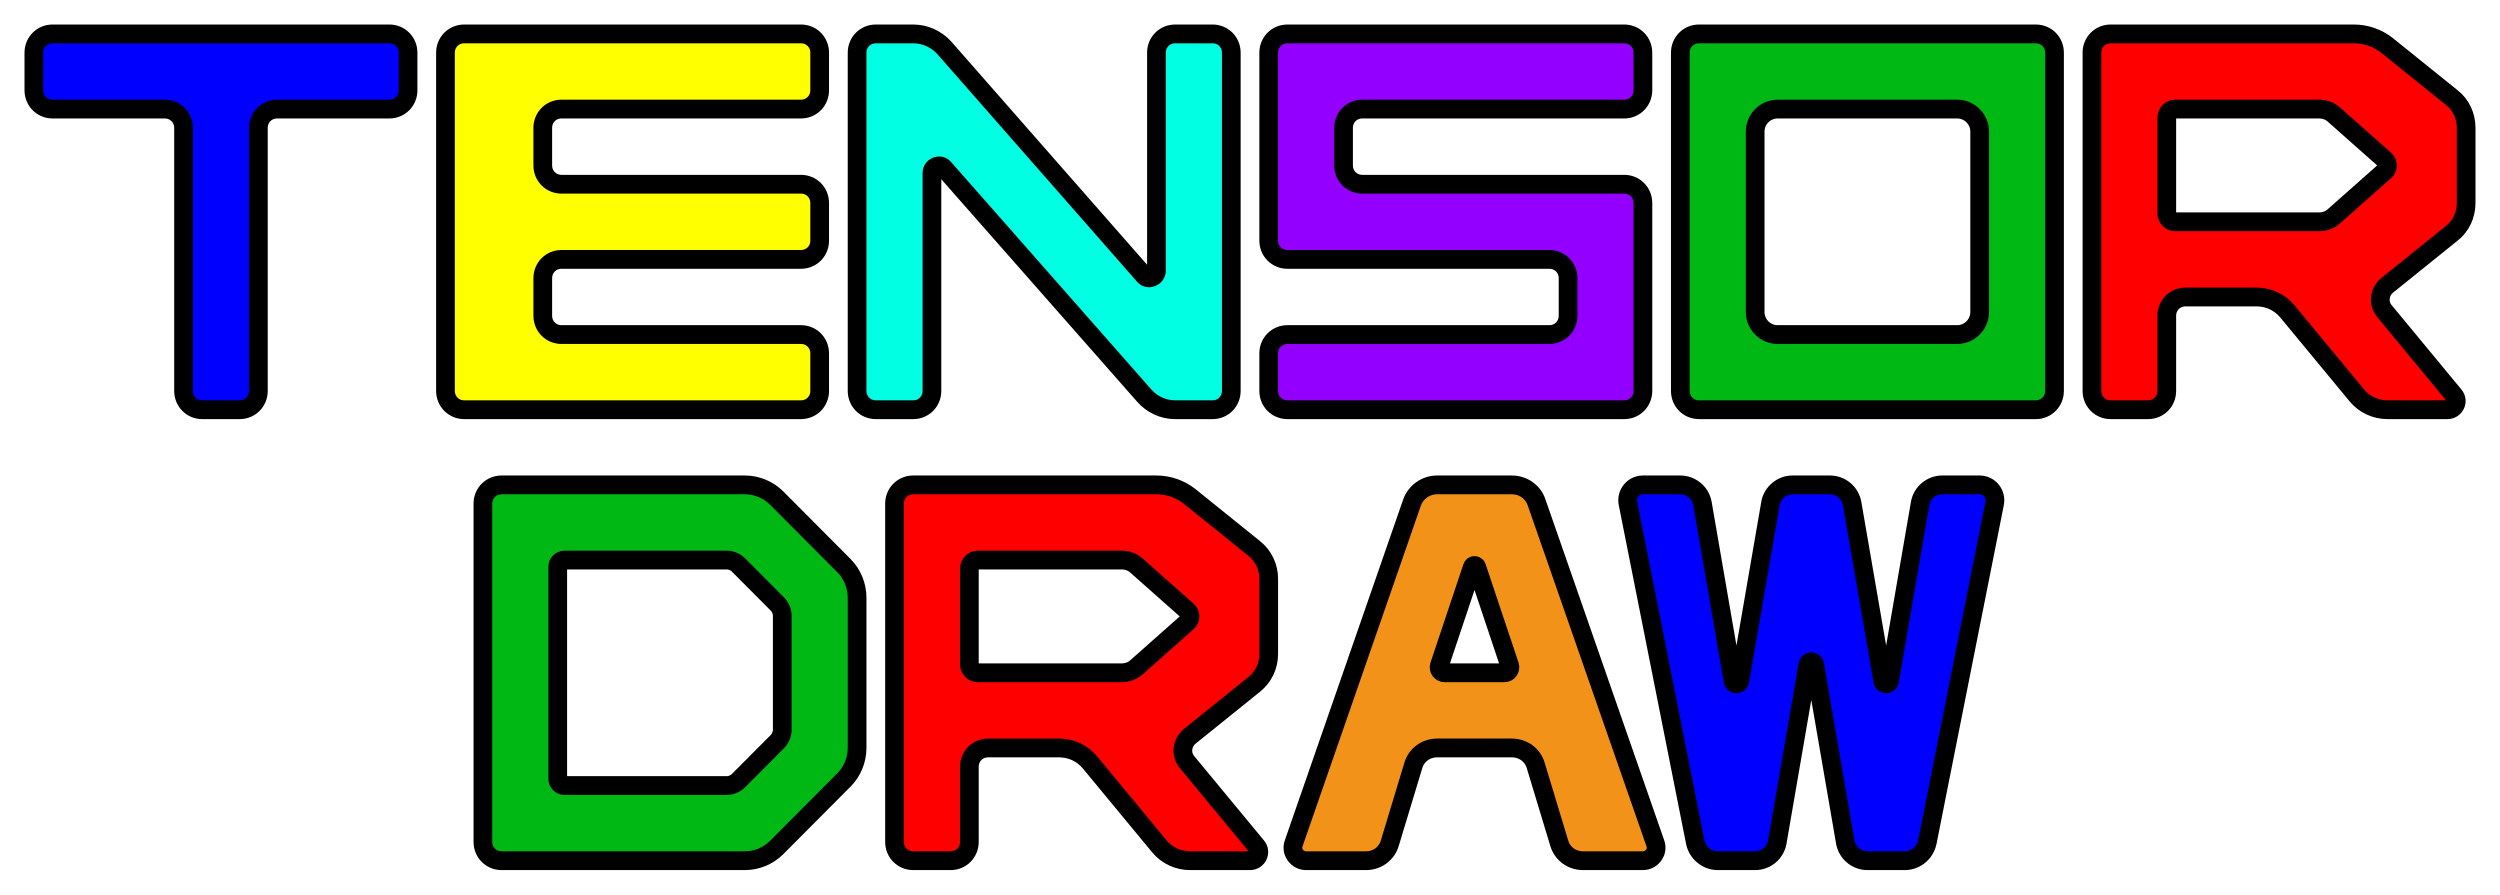
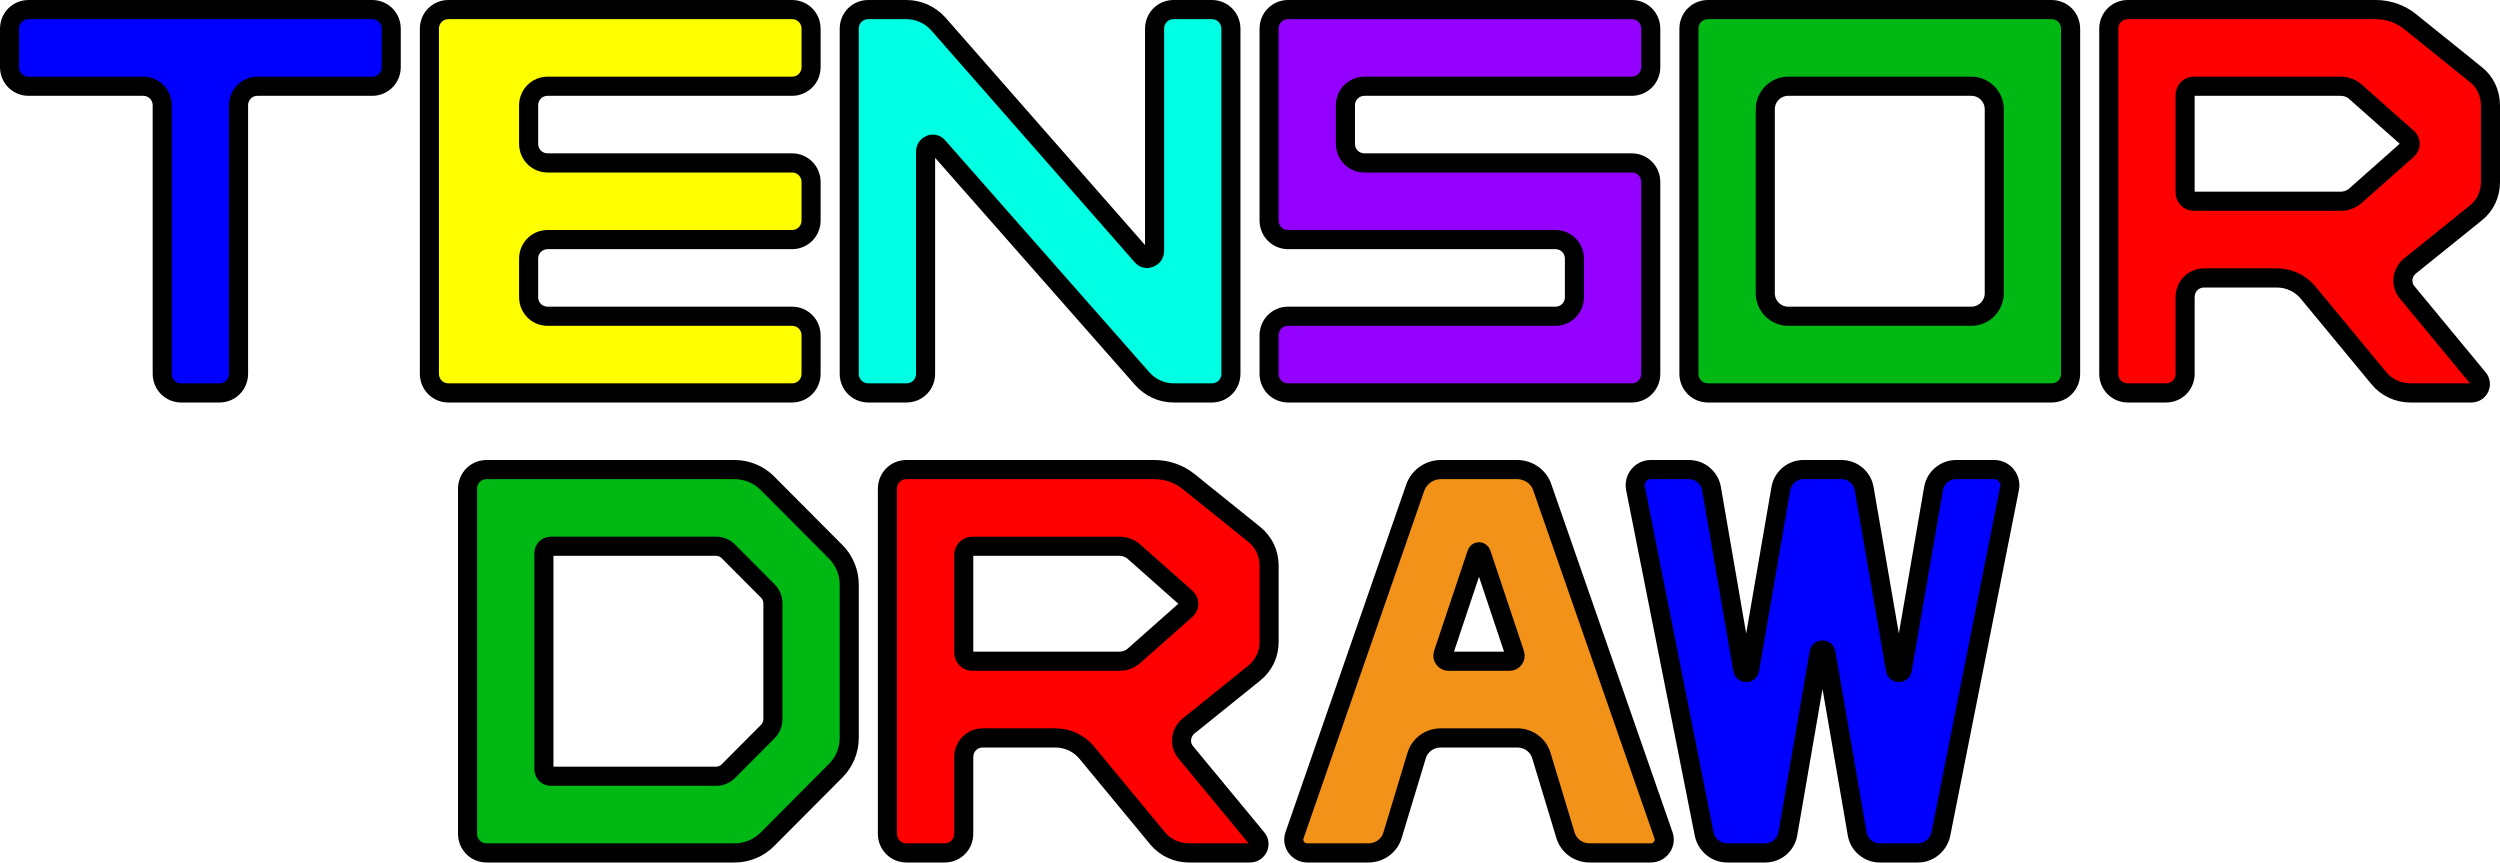
- <svg xmlns="http://www.w3.org/2000/svg" width="408" height="146" viewBox="0 0 408 146">
-   <path fill-rule="nonzero" fill="rgb(0%, 0%, 100%)" fill-opacity="1" stroke-width="0.05" stroke-linecap="butt" stroke-linejoin="miter" stroke="rgb(0%, 0%, 0%)" stroke-opacity="1" stroke-miterlimit="10" d="M -0.1 0.05 C -0.1 0.022 -0.078 -0 -0.05 -0 L 0.05 -0 C 0.078 -0 0.1 0.022 0.1 0.05 L 0.1 0.75 C 0.1 0.778 0.122 0.8 0.15 0.8 L 0.45 0.8 C 0.478 0.8 0.5 0.822 0.5 0.85 L 0.5 0.95 C 0.5 0.978 0.478 1 0.45 1 L -0.45 1 C -0.478 1 -0.5 0.978 -0.5 0.95 L -0.5 0.85 C -0.5 0.822 -0.478 0.8 -0.45 0.8 L -0.15 0.8 C -0.122 0.8 -0.1 0.778 -0.1 0.75 Z M -0.1 0.05 " transform="matrix(61.0687, 0, 0, -61.33333, 36.06107, 66.86667)" />
-   <path fill-rule="nonzero" fill="rgb(100%, 100%, 0%)" fill-opacity="1" stroke-width="0.05" stroke-linecap="butt" stroke-linejoin="miter" stroke="rgb(0%, 0%, 0%)" stroke-opacity="1" stroke-miterlimit="10" d="M -0.5 0.05 C -0.5 0.022 -0.478 -0 -0.45 -0 L 0.45 -0 C 0.478 -0 0.5 0.022 0.5 0.05 L 0.5 0.15 C 0.5 0.178 0.478 0.2 0.45 0.2 L -0.19 0.2 C -0.218 0.2 -0.24 0.222 -0.24 0.25 L -0.24 0.35 C -0.24 0.378 -0.218 0.4 -0.19 0.4 L 0.45 0.4 C 0.478 0.4 0.5 0.422 0.5 0.45 L 0.5 0.55 C 0.5 0.578 0.478 0.6 0.45 0.6 L -0.19 0.6 C -0.218 0.6 -0.24 0.622 -0.24 0.65 L -0.24 0.75 C -0.24 0.778 -0.218 0.8 -0.19 0.8 L 0.45 0.8 C 0.478 0.8 0.5 0.822 0.5 0.85 L 0.5 0.95 C 0.5 0.978 0.478 1 0.45 1 L -0.45 1 C -0.478 1 -0.5 0.978 -0.5 0.95 Z M -0.5 0.05 " transform="matrix(61.0687, 0, 0, -61.33333, 103.2366, 66.86667)" />
-   <path fill-rule="nonzero" fill="rgb(0%, 100%, 89%)" fill-opacity="1" stroke-width="0.05" stroke-linecap="butt" stroke-linejoin="miter" stroke="rgb(0%, 0%, 0%)" stroke-opacity="1" stroke-miterlimit="10" d="M -0.5 0.05 C -0.5 0.022 -0.478 -0 -0.45 -0 L -0.35 -0 C -0.322 -0 -0.3 0.022 -0.3 0.05 L -0.3 0.63 C -0.3 0.647 -0.278 0.656 -0.267 0.642 L 0.267 0.038 C 0.288 0.014 0.318 -0 0.35 -0 L 0.45 -0 C 0.478 -0 0.5 0.022 0.5 0.05 L 0.5 0.95 C 0.5 0.978 0.478 1 0.45 1 L 0.35 1 C 0.322 1 0.3 0.978 0.3 0.95 L 0.3 0.37 C 0.3 0.353 0.278 0.344 0.267 0.357 L -0.267 0.963 C -0.288 0.986 -0.318 1 -0.35 1 L -0.45 1 C -0.478 1 -0.5 0.978 -0.5 0.95 Z M -0.5 0.05 " transform="matrix(61.0687, 0, 0, -61.33333, 170.4122, 66.86667)" />
-   <path fill-rule="nonzero" fill="rgb(58%, 0%, 100%)" fill-opacity="1" stroke-width="0.05" stroke-linecap="butt" stroke-linejoin="miter" stroke="rgb(0%, 0%, 0%)" stroke-opacity="1" stroke-miterlimit="10" d="M -0.5 0.05 C -0.5 0.022 -0.478 -0 -0.45 -0 L 0.45 -0 C 0.478 -0 0.5 0.022 0.5 0.05 L 0.5 0.55 C 0.5 0.578 0.478 0.6 0.45 0.6 L -0.25 0.6 C -0.278 0.6 -0.3 0.622 -0.3 0.65 L -0.3 0.75 C -0.3 0.778 -0.278 0.8 -0.25 0.8 L 0.45 0.8 C 0.478 0.8 0.5 0.822 0.5 0.85 L 0.5 0.95 C 0.5 0.978 0.478 1 0.45 1 L -0.45 1 C -0.478 1 -0.5 0.978 -0.5 0.95 L -0.5 0.45 C -0.5 0.422 -0.478 0.4 -0.45 0.4 L 0.25 0.4 C 0.278 0.4 0.3 0.378 0.3 0.35 L 0.3 0.25 C 0.3 0.222 0.278 0.2 0.25 0.2 L -0.45 0.2 C -0.478 0.2 -0.5 0.178 -0.5 0.15 Z M -0.5 0.05 " transform="matrix(61.0687, 0, 0, -61.33333, 237.5878, 66.86667)" />
-   <path fill-rule="evenodd" fill="rgb(0%, 72%, 8%)" fill-opacity="1" stroke-width="0.05" stroke-linecap="butt" stroke-linejoin="miter" stroke="rgb(0%, 0%, 0%)" stroke-opacity="1" stroke-miterlimit="10" d="M -0.5 0.05 C -0.5 0.022 -0.478 -0 -0.45 -0 L 0.45 -0 C 0.478 -0 0.5 0.022 0.5 0.05 L 0.5 0.95 C 0.5 0.978 0.478 1 0.45 1 L -0.45 1 C -0.478 1 -0.5 0.978 -0.5 0.95 Z M -0.3 0.26 C -0.3 0.227 -0.273 0.2 -0.24 0.2 L 0.24 0.2 C 0.273 0.2 0.3 0.227 0.3 0.26 L 0.3 0.74 C 0.3 0.773 0.273 0.8 0.24 0.8 L -0.24 0.8 C -0.273 0.8 -0.3 0.773 -0.3 0.74 Z M -0.3 0.26 " transform="matrix(61.0687, 0, 0, -61.33333, 304.7634, 66.86667)" />
-   <path fill-rule="evenodd" fill="rgb(100%, 0%, 0%)" fill-opacity="1" stroke-width="0.05" stroke-linecap="butt" stroke-linejoin="miter" stroke="rgb(0%, 0%, 0%)" stroke-opacity="1" stroke-miterlimit="10" d="M -0.5 0.05 C -0.5 0.022 -0.478 -0 -0.45 -0 L -0.35 -0 C -0.322 -0 -0.3 0.022 -0.3 0.05 L -0.3 0.25 C -0.3 0.278 -0.278 0.3 -0.25 0.3 L -0.06 0.3 C -0.028 0.3 0.002 0.286 0.022 0.262 L 0.208 0.038 C 0.228 0.014 0.258 -0 0.29 -0 L 0.45 -0 C 0.47 -0 0.481 0.023 0.468 0.038 L 0.282 0.262 C 0.264 0.283 0.268 0.314 0.289 0.331 L 0.461 0.469 C 0.486 0.488 0.5 0.518 0.5 0.55 L 0.5 0.75 C 0.5 0.782 0.486 0.812 0.461 0.831 L 0.289 0.969 C 0.264 0.989 0.232 1 0.2 1 L -0.45 1 C -0.478 1 -0.5 0.978 -0.5 0.95 Z M -0.3 0.523 C -0.3 0.51 -0.29 0.5 -0.277 0.5 L 0.107 0.5 C 0.122 0.5 0.136 0.505 0.147 0.515 L 0.283 0.635 C 0.292 0.643 0.292 0.657 0.283 0.665 L 0.147 0.785 C 0.136 0.795 0.122 0.8 0.107 0.8 L -0.277 0.8 C -0.29 0.8 -0.3 0.79 -0.3 0.777 Z M -0.3 0.523 " transform="matrix(61.0687, 0, 0, -61.33333, 371.9389, 66.86667)" />
-   <path fill-rule="evenodd" fill="rgb(0%, 72%, 8%)" fill-opacity="1" stroke-width="0.05" stroke-linecap="butt" stroke-linejoin="miter" stroke="rgb(0%, 0%, 0%)" stroke-opacity="1" stroke-miterlimit="10" d="M -0.5 0.05 C -0.5 0.022 -0.478 0 -0.45 0 L 0.2 0 C 0.232 0 0.263 0.013 0.285 0.035 L 0.465 0.215 C 0.487 0.237 0.5 0.268 0.5 0.3 L 0.5 0.7 C 0.5 0.732 0.487 0.763 0.465 0.785 L 0.285 0.965 C 0.263 0.987 0.232 1 0.2 1 L -0.45 1 C -0.478 1 -0.5 0.978 -0.5 0.95 Z M -0.3 0.218 C -0.3 0.208 -0.292 0.2 -0.282 0.2 L 0.152 0.2 C 0.163 0.2 0.175 0.205 0.183 0.213 L 0.287 0.317 C 0.295 0.325 0.3 0.337 0.3 0.348 L 0.3 0.652 C 0.3 0.663 0.295 0.675 0.287 0.683 L 0.183 0.787 C 0.175 0.795 0.163 0.8 0.152 0.8 L -0.282 0.8 C -0.292 0.8 -0.3 0.792 -0.3 0.782 Z M -0.3 0.218 " transform="matrix(61.0687, 0, 0, -61.33333, 109.3435, 140.4667)" />
-   <path fill-rule="evenodd" fill="rgb(100%, 0%, 0%)" fill-opacity="1" stroke-width="0.05" stroke-linecap="butt" stroke-linejoin="miter" stroke="rgb(0%, 0%, 0%)" stroke-opacity="1" stroke-miterlimit="10" d="M -0.5 0.05 C -0.5 0.022 -0.478 0 -0.45 0 L -0.35 0 C -0.322 0 -0.3 0.022 -0.3 0.05 L -0.3 0.25 C -0.3 0.278 -0.278 0.3 -0.25 0.3 L -0.06 0.3 C -0.028 0.3 0.002 0.286 0.022 0.262 L 0.208 0.038 C 0.228 0.014 0.258 0 0.29 0 L 0.45 0 C 0.47 0 0.481 0.023 0.468 0.038 L 0.282 0.262 C 0.264 0.283 0.268 0.314 0.289 0.331 L 0.461 0.469 C 0.486 0.489 0.5 0.518 0.5 0.55 L 0.5 0.75 C 0.5 0.782 0.486 0.811 0.461 0.831 L 0.289 0.969 C 0.264 0.989 0.232 1 0.2 1 L -0.45 1 C -0.478 1 -0.5 0.978 -0.5 0.95 Z M -0.3 0.523 C -0.3 0.51 -0.29 0.5 -0.277 0.5 L 0.107 0.5 C 0.122 0.5 0.136 0.505 0.147 0.515 L 0.283 0.635 C 0.292 0.643 0.292 0.657 0.283 0.665 L 0.147 0.785 C 0.136 0.795 0.122 0.8 0.107 0.8 L -0.277 0.8 C -0.29 0.8 -0.3 0.79 -0.3 0.777 Z M -0.3 0.523 " transform="matrix(61.0687, 0, 0, -61.33333, 176.5191, 140.4667)" />
-   <path fill-rule="evenodd" fill="rgb(94.9%, 57.3%, 9.8%)" fill-opacity="1" stroke-width="0.05" stroke-linecap="butt" stroke-linejoin="miter" stroke="rgb(0%, 0%, 0%)" stroke-opacity="1" stroke-miterlimit="10" d="M -0.483 0.047 C -0.492 0.024 -0.474 0 -0.45 0 L -0.29 0 C -0.26 0 -0.234 0.019 -0.226 0.048 L -0.164 0.252 C -0.156 0.281 -0.13 0.3 -0.1 0.3 L 0.1 0.3 C 0.13 0.3 0.156 0.281 0.164 0.252 L 0.226 0.048 C 0.234 0.019 0.26 0 0.29 0 L 0.45 0 C 0.474 0 0.492 0.024 0.483 0.047 L 0.166 0.953 C 0.157 0.981 0.13 1 0.1 1 L -0.1 1 C -0.13 1 -0.157 0.981 -0.167 0.953 Z M -0.094 0.519 C -0.097 0.51 -0.09 0.5 -0.08 0.5 L 0.08 0.5 C 0.09 0.5 0.097 0.51 0.094 0.519 L 0.006 0.781 C 0.004 0.787 -0.004 0.787 -0.006 0.781 Z M -0.094 0.519 " transform="matrix(61.0687, 0, 0, -61.33333, 240.6412, 140.4667)" />
-   <path fill-rule="nonzero" fill="rgb(0%, 0%, 100%)" fill-opacity="1" stroke-width="0.05" stroke-linecap="butt" stroke-linejoin="miter" stroke="rgb(0%, 0%, 0%)" stroke-opacity="1" stroke-miterlimit="10" d="M -0.45 1 C -0.476 1 -0.495 0.976 -0.49 0.951 L -0.31 0.049 C -0.304 0.021 -0.279 0 -0.25 0 L -0.15 0 C -0.121 0 -0.096 0.021 -0.091 0.049 L -0.009 0.522 C -0.007 0.532 0.007 0.532 0.009 0.522 L 0.091 0.049 C 0.096 0.021 0.121 0 0.15 0 L 0.25 0 C 0.279 0 0.304 0.021 0.31 0.049 L 0.49 0.951 C 0.495 0.976 0.476 1 0.45 1 L 0.35 1 C 0.321 1 0.296 0.979 0.291 0.951 L 0.209 0.478 C 0.207 0.468 0.193 0.468 0.191 0.478 L 0.109 0.951 C 0.104 0.979 0.079 1 0.05 1 L -0.05 1 C -0.079 1 -0.104 0.979 -0.109 0.951 L -0.191 0.478 C -0.193 0.468 -0.207 0.468 -0.209 0.478 L -0.291 0.951 C -0.296 0.979 -0.321 1 -0.35 1 Z M -0.45 1 " transform="matrix(61.0687, 0, 0, -61.33333, 295.6031, 140.4667)" />
+ <svg xmlns="http://www.w3.org/2000/svg" width="400" height="138" viewBox="0 0 400 138">
+   <path fill-rule="nonzero" fill="rgb(0%, 0%, 100%)" fill-opacity="1" stroke-width="0.05" stroke-linecap="butt" stroke-linejoin="miter" stroke="rgb(0%, 0%, 0%)" stroke-opacity="1" stroke-miterlimit="10" d="M -0.1 0.05 C -0.1 0.022 -0.078 -0 -0.05 -0 L 0.05 -0 C 0.078 -0 0.1 0.022 0.1 0.05 L 0.1 0.75 C 0.1 0.778 0.122 0.8 0.15 0.8 L 0.45 0.8 C 0.478 0.8 0.5 0.822 0.5 0.85 L 0.5 0.95 C 0.5 0.978 0.478 1 0.45 1 L -0.45 1 C -0.478 1 -0.5 0.978 -0.5 0.95 L -0.5 0.85 C -0.5 0.822 -0.478 0.8 -0.45 0.8 L -0.15 0.8 C -0.122 0.8 -0.1 0.778 -0.1 0.75 Z M -0.1 0.05 " transform="matrix(61.0687, 0, 0, -61.33333, 32.06107, 62.86667)" />
+   <path fill-rule="nonzero" fill="rgb(100%, 100%, 0%)" fill-opacity="1" stroke-width="0.05" stroke-linecap="butt" stroke-linejoin="miter" stroke="rgb(0%, 0%, 0%)" stroke-opacity="1" stroke-miterlimit="10" d="M -0.5 0.05 C -0.5 0.022 -0.478 -0 -0.45 -0 L 0.45 -0 C 0.478 -0 0.5 0.022 0.5 0.05 L 0.5 0.15 C 0.5 0.178 0.478 0.2 0.45 0.2 L -0.19 0.2 C -0.218 0.2 -0.24 0.222 -0.24 0.25 L -0.24 0.35 C -0.24 0.378 -0.218 0.4 -0.19 0.4 L 0.45 0.4 C 0.478 0.4 0.5 0.422 0.5 0.45 L 0.5 0.55 C 0.5 0.578 0.478 0.6 0.45 0.6 L -0.19 0.6 C -0.218 0.6 -0.24 0.622 -0.24 0.65 L -0.24 0.75 C -0.24 0.778 -0.218 0.8 -0.19 0.8 L 0.45 0.8 C 0.478 0.8 0.5 0.822 0.5 0.85 L 0.5 0.95 C 0.5 0.978 0.478 1 0.45 1 L -0.45 1 C -0.478 1 -0.5 0.978 -0.5 0.95 Z M -0.5 0.05 " transform="matrix(61.0687, 0, 0, -61.33333, 99.23664, 62.86667)" />
+   <path fill-rule="nonzero" fill="rgb(0%, 100%, 89%)" fill-opacity="1" stroke-width="0.05" stroke-linecap="butt" stroke-linejoin="miter" stroke="rgb(0%, 0%, 0%)" stroke-opacity="1" stroke-miterlimit="10" d="M -0.5 0.05 C -0.5 0.022 -0.478 -0 -0.45 -0 L -0.35 -0 C -0.322 -0 -0.3 0.022 -0.3 0.05 L -0.3 0.63 C -0.3 0.647 -0.278 0.656 -0.267 0.642 L 0.267 0.038 C 0.288 0.014 0.318 -0 0.35 -0 L 0.45 -0 C 0.478 -0 0.5 0.022 0.5 0.05 L 0.5 0.95 C 0.5 0.978 0.478 1 0.45 1 L 0.35 1 C 0.322 1 0.3 0.978 0.3 0.95 L 0.3 0.37 C 0.3 0.353 0.278 0.344 0.267 0.357 L -0.267 0.963 C -0.288 0.986 -0.318 1 -0.35 1 L -0.45 1 C -0.478 1 -0.5 0.978 -0.5 0.95 Z M -0.5 0.05 " transform="matrix(61.0687, 0, 0, -61.33333, 166.4122, 62.86667)" />
+   <path fill-rule="nonzero" fill="rgb(58%, 0%, 100%)" fill-opacity="1" stroke-width="0.05" stroke-linecap="butt" stroke-linejoin="miter" stroke="rgb(0%, 0%, 0%)" stroke-opacity="1" stroke-miterlimit="10" d="M -0.5 0.05 C -0.5 0.022 -0.478 -0 -0.45 -0 L 0.45 -0 C 0.478 -0 0.5 0.022 0.5 0.05 L 0.5 0.55 C 0.5 0.578 0.478 0.6 0.45 0.6 L -0.25 0.6 C -0.278 0.6 -0.3 0.622 -0.3 0.65 L -0.3 0.75 C -0.3 0.778 -0.278 0.8 -0.25 0.8 L 0.45 0.8 C 0.478 0.8 0.5 0.822 0.5 0.85 L 0.5 0.95 C 0.5 0.978 0.478 1 0.45 1 L -0.45 1 C -0.478 1 -0.5 0.978 -0.5 0.95 L -0.5 0.45 C -0.5 0.422 -0.478 0.4 -0.45 0.4 L 0.25 0.4 C 0.278 0.4 0.3 0.378 0.3 0.35 L 0.3 0.25 C 0.3 0.222 0.278 0.2 0.25 0.2 L -0.45 0.2 C -0.478 0.2 -0.5 0.178 -0.5 0.15 Z M -0.5 0.05 " transform="matrix(61.0687, 0, 0, -61.33333, 233.5878, 62.86667)" />
+   <path fill-rule="evenodd" fill="rgb(0%, 72%, 8%)" fill-opacity="1" stroke-width="0.05" stroke-linecap="butt" stroke-linejoin="miter" stroke="rgb(0%, 0%, 0%)" stroke-opacity="1" stroke-miterlimit="10" d="M -0.5 0.05 C -0.5 0.022 -0.478 -0 -0.45 -0 L 0.45 -0 C 0.478 -0 0.5 0.022 0.5 0.05 L 0.5 0.95 C 0.5 0.978 0.478 1 0.45 1 L -0.45 1 C -0.478 1 -0.5 0.978 -0.5 0.95 Z M -0.3 0.26 C -0.3 0.227 -0.273 0.2 -0.24 0.2 L 0.24 0.2 C 0.273 0.2 0.3 0.227 0.3 0.26 L 0.3 0.74 C 0.3 0.773 0.273 0.8 0.24 0.8 L -0.24 0.8 C -0.273 0.8 -0.3 0.773 -0.3 0.74 Z M -0.3 0.26 " transform="matrix(61.0687, 0, 0, -61.33333, 300.7634, 62.86667)" />
+   <path fill-rule="evenodd" fill="rgb(100%, 0%, 0%)" fill-opacity="1" stroke-width="0.05" stroke-linecap="butt" stroke-linejoin="miter" stroke="rgb(0%, 0%, 0%)" stroke-opacity="1" stroke-miterlimit="10" d="M -0.5 0.05 C -0.5 0.022 -0.478 -0 -0.45 -0 L -0.35 -0 C -0.322 -0 -0.3 0.022 -0.3 0.05 L -0.3 0.25 C -0.3 0.278 -0.278 0.3 -0.25 0.3 L -0.06 0.3 C -0.028 0.3 0.002 0.286 0.022 0.262 L 0.208 0.038 C 0.228 0.014 0.258 -0 0.29 -0 L 0.45 -0 C 0.47 -0 0.481 0.023 0.468 0.038 L 0.282 0.262 C 0.264 0.283 0.268 0.314 0.289 0.331 L 0.461 0.469 C 0.486 0.488 0.5 0.518 0.5 0.55 L 0.5 0.75 C 0.5 0.782 0.486 0.812 0.461 0.831 L 0.289 0.969 C 0.264 0.989 0.232 1 0.2 1 L -0.45 1 C -0.478 1 -0.5 0.978 -0.5 0.95 Z M -0.3 0.523 C -0.3 0.51 -0.29 0.5 -0.277 0.5 L 0.107 0.5 C 0.122 0.5 0.136 0.505 0.147 0.515 L 0.283 0.635 C 0.292 0.643 0.292 0.657 0.283 0.665 L 0.147 0.785 C 0.136 0.795 0.122 0.8 0.107 0.8 L -0.277 0.8 C -0.29 0.8 -0.3 0.79 -0.3 0.777 Z M -0.3 0.523 " transform="matrix(61.0687, 0, 0, -61.33333, 367.9389, 62.86667)" />
+   <path fill-rule="evenodd" fill="rgb(0%, 72%, 8%)" fill-opacity="1" stroke-width="0.05" stroke-linecap="butt" stroke-linejoin="miter" stroke="rgb(0%, 0%, 0%)" stroke-opacity="1" stroke-miterlimit="10" d="M -0.5 0.05 C -0.5 0.022 -0.478 0 -0.45 0 L 0.2 0 C 0.232 0 0.263 0.013 0.285 0.035 L 0.465 0.215 C 0.487 0.237 0.5 0.268 0.5 0.3 L 0.5 0.7 C 0.5 0.732 0.487 0.763 0.465 0.785 L 0.285 0.965 C 0.263 0.987 0.232 1 0.2 1 L -0.45 1 C -0.478 1 -0.5 0.978 -0.5 0.95 Z M -0.3 0.218 C -0.3 0.208 -0.292 0.2 -0.282 0.2 L 0.152 0.2 C 0.163 0.2 0.175 0.205 0.183 0.213 L 0.287 0.317 C 0.295 0.325 0.3 0.337 0.3 0.348 L 0.3 0.652 C 0.3 0.663 0.295 0.675 0.287 0.683 L 0.183 0.787 C 0.175 0.795 0.163 0.8 0.152 0.8 L -0.282 0.8 C -0.292 0.8 -0.3 0.792 -0.3 0.782 Z M -0.3 0.218 " transform="matrix(61.0687, 0, 0, -61.33333, 105.3435, 136.4667)" />
+   <path fill-rule="evenodd" fill="rgb(100%, 0%, 0%)" fill-opacity="1" stroke-width="0.05" stroke-linecap="butt" stroke-linejoin="miter" stroke="rgb(0%, 0%, 0%)" stroke-opacity="1" stroke-miterlimit="10" d="M -0.5 0.05 C -0.5 0.022 -0.478 0 -0.45 0 L -0.35 0 C -0.322 0 -0.3 0.022 -0.3 0.05 L -0.3 0.25 C -0.3 0.278 -0.278 0.3 -0.25 0.3 L -0.06 0.3 C -0.028 0.3 0.002 0.286 0.022 0.262 L 0.208 0.038 C 0.228 0.014 0.258 0 0.29 0 L 0.45 0 C 0.47 0 0.481 0.023 0.468 0.038 L 0.282 0.262 C 0.264 0.283 0.268 0.314 0.289 0.331 L 0.461 0.469 C 0.486 0.489 0.5 0.518 0.5 0.55 L 0.5 0.75 C 0.5 0.782 0.486 0.811 0.461 0.831 L 0.289 0.969 C 0.264 0.989 0.232 1 0.2 1 L -0.45 1 C -0.478 1 -0.5 0.978 -0.5 0.95 Z M -0.3 0.523 C -0.3 0.51 -0.29 0.5 -0.277 0.5 L 0.107 0.5 C 0.122 0.5 0.136 0.505 0.147 0.515 L 0.283 0.635 C 0.292 0.643 0.292 0.657 0.283 0.665 L 0.147 0.785 C 0.136 0.795 0.122 0.8 0.107 0.8 L -0.277 0.8 C -0.29 0.8 -0.3 0.79 -0.3 0.777 Z M -0.3 0.523 " transform="matrix(61.0687, 0, 0, -61.33333, 172.5191, 136.4667)" />
+   <path fill-rule="evenodd" fill="rgb(94.9%, 57.3%, 9.8%)" fill-opacity="1" stroke-width="0.05" stroke-linecap="butt" stroke-linejoin="miter" stroke="rgb(0%, 0%, 0%)" stroke-opacity="1" stroke-miterlimit="10" d="M -0.483 0.047 C -0.492 0.024 -0.474 0 -0.45 0 L -0.29 0 C -0.26 0 -0.234 0.019 -0.226 0.048 L -0.164 0.252 C -0.156 0.281 -0.13 0.3 -0.1 0.3 L 0.1 0.3 C 0.13 0.3 0.156 0.281 0.164 0.252 L 0.226 0.048 C 0.234 0.019 0.26 0 0.29 0 L 0.45 0 C 0.474 0 0.492 0.024 0.483 0.047 L 0.166 0.953 C 0.157 0.981 0.13 1 0.1 1 L -0.1 1 C -0.13 1 -0.157 0.981 -0.167 0.953 Z M -0.094 0.519 C -0.097 0.51 -0.09 0.5 -0.08 0.5 L 0.08 0.5 C 0.09 0.5 0.097 0.51 0.094 0.519 L 0.006 0.781 C 0.004 0.787 -0.004 0.787 -0.006 0.781 Z M -0.094 0.519 " transform="matrix(61.0687, 0, 0, -61.33333, 236.6412, 136.4667)" />
+   <path fill-rule="nonzero" fill="rgb(0%, 0%, 100%)" fill-opacity="1" stroke-width="0.05" stroke-linecap="butt" stroke-linejoin="miter" stroke="rgb(0%, 0%, 0%)" stroke-opacity="1" stroke-miterlimit="10" d="M -0.45 1 C -0.476 1 -0.495 0.976 -0.49 0.951 L -0.31 0.049 C -0.304 0.021 -0.279 0 -0.25 0 L -0.15 0 C -0.121 0 -0.096 0.021 -0.091 0.049 L -0.009 0.522 C -0.007 0.532 0.007 0.532 0.009 0.522 L 0.091 0.049 C 0.096 0.021 0.121 0 0.15 0 L 0.25 0 C 0.279 0 0.304 0.021 0.31 0.049 L 0.49 0.951 C 0.495 0.976 0.476 1 0.45 1 L 0.35 1 C 0.321 1 0.296 0.979 0.291 0.951 L 0.209 0.478 C 0.207 0.468 0.193 0.468 0.191 0.478 L 0.109 0.951 C 0.104 0.979 0.079 1 0.05 1 L -0.05 1 C -0.079 1 -0.104 0.979 -0.109 0.951 L -0.191 0.478 C -0.193 0.468 -0.207 0.468 -0.209 0.478 L -0.291 0.951 C -0.296 0.979 -0.321 1 -0.35 1 Z M -0.45 1 " transform="matrix(61.0687, 0, 0, -61.33333, 291.6031, 136.4667)" />
</svg>
